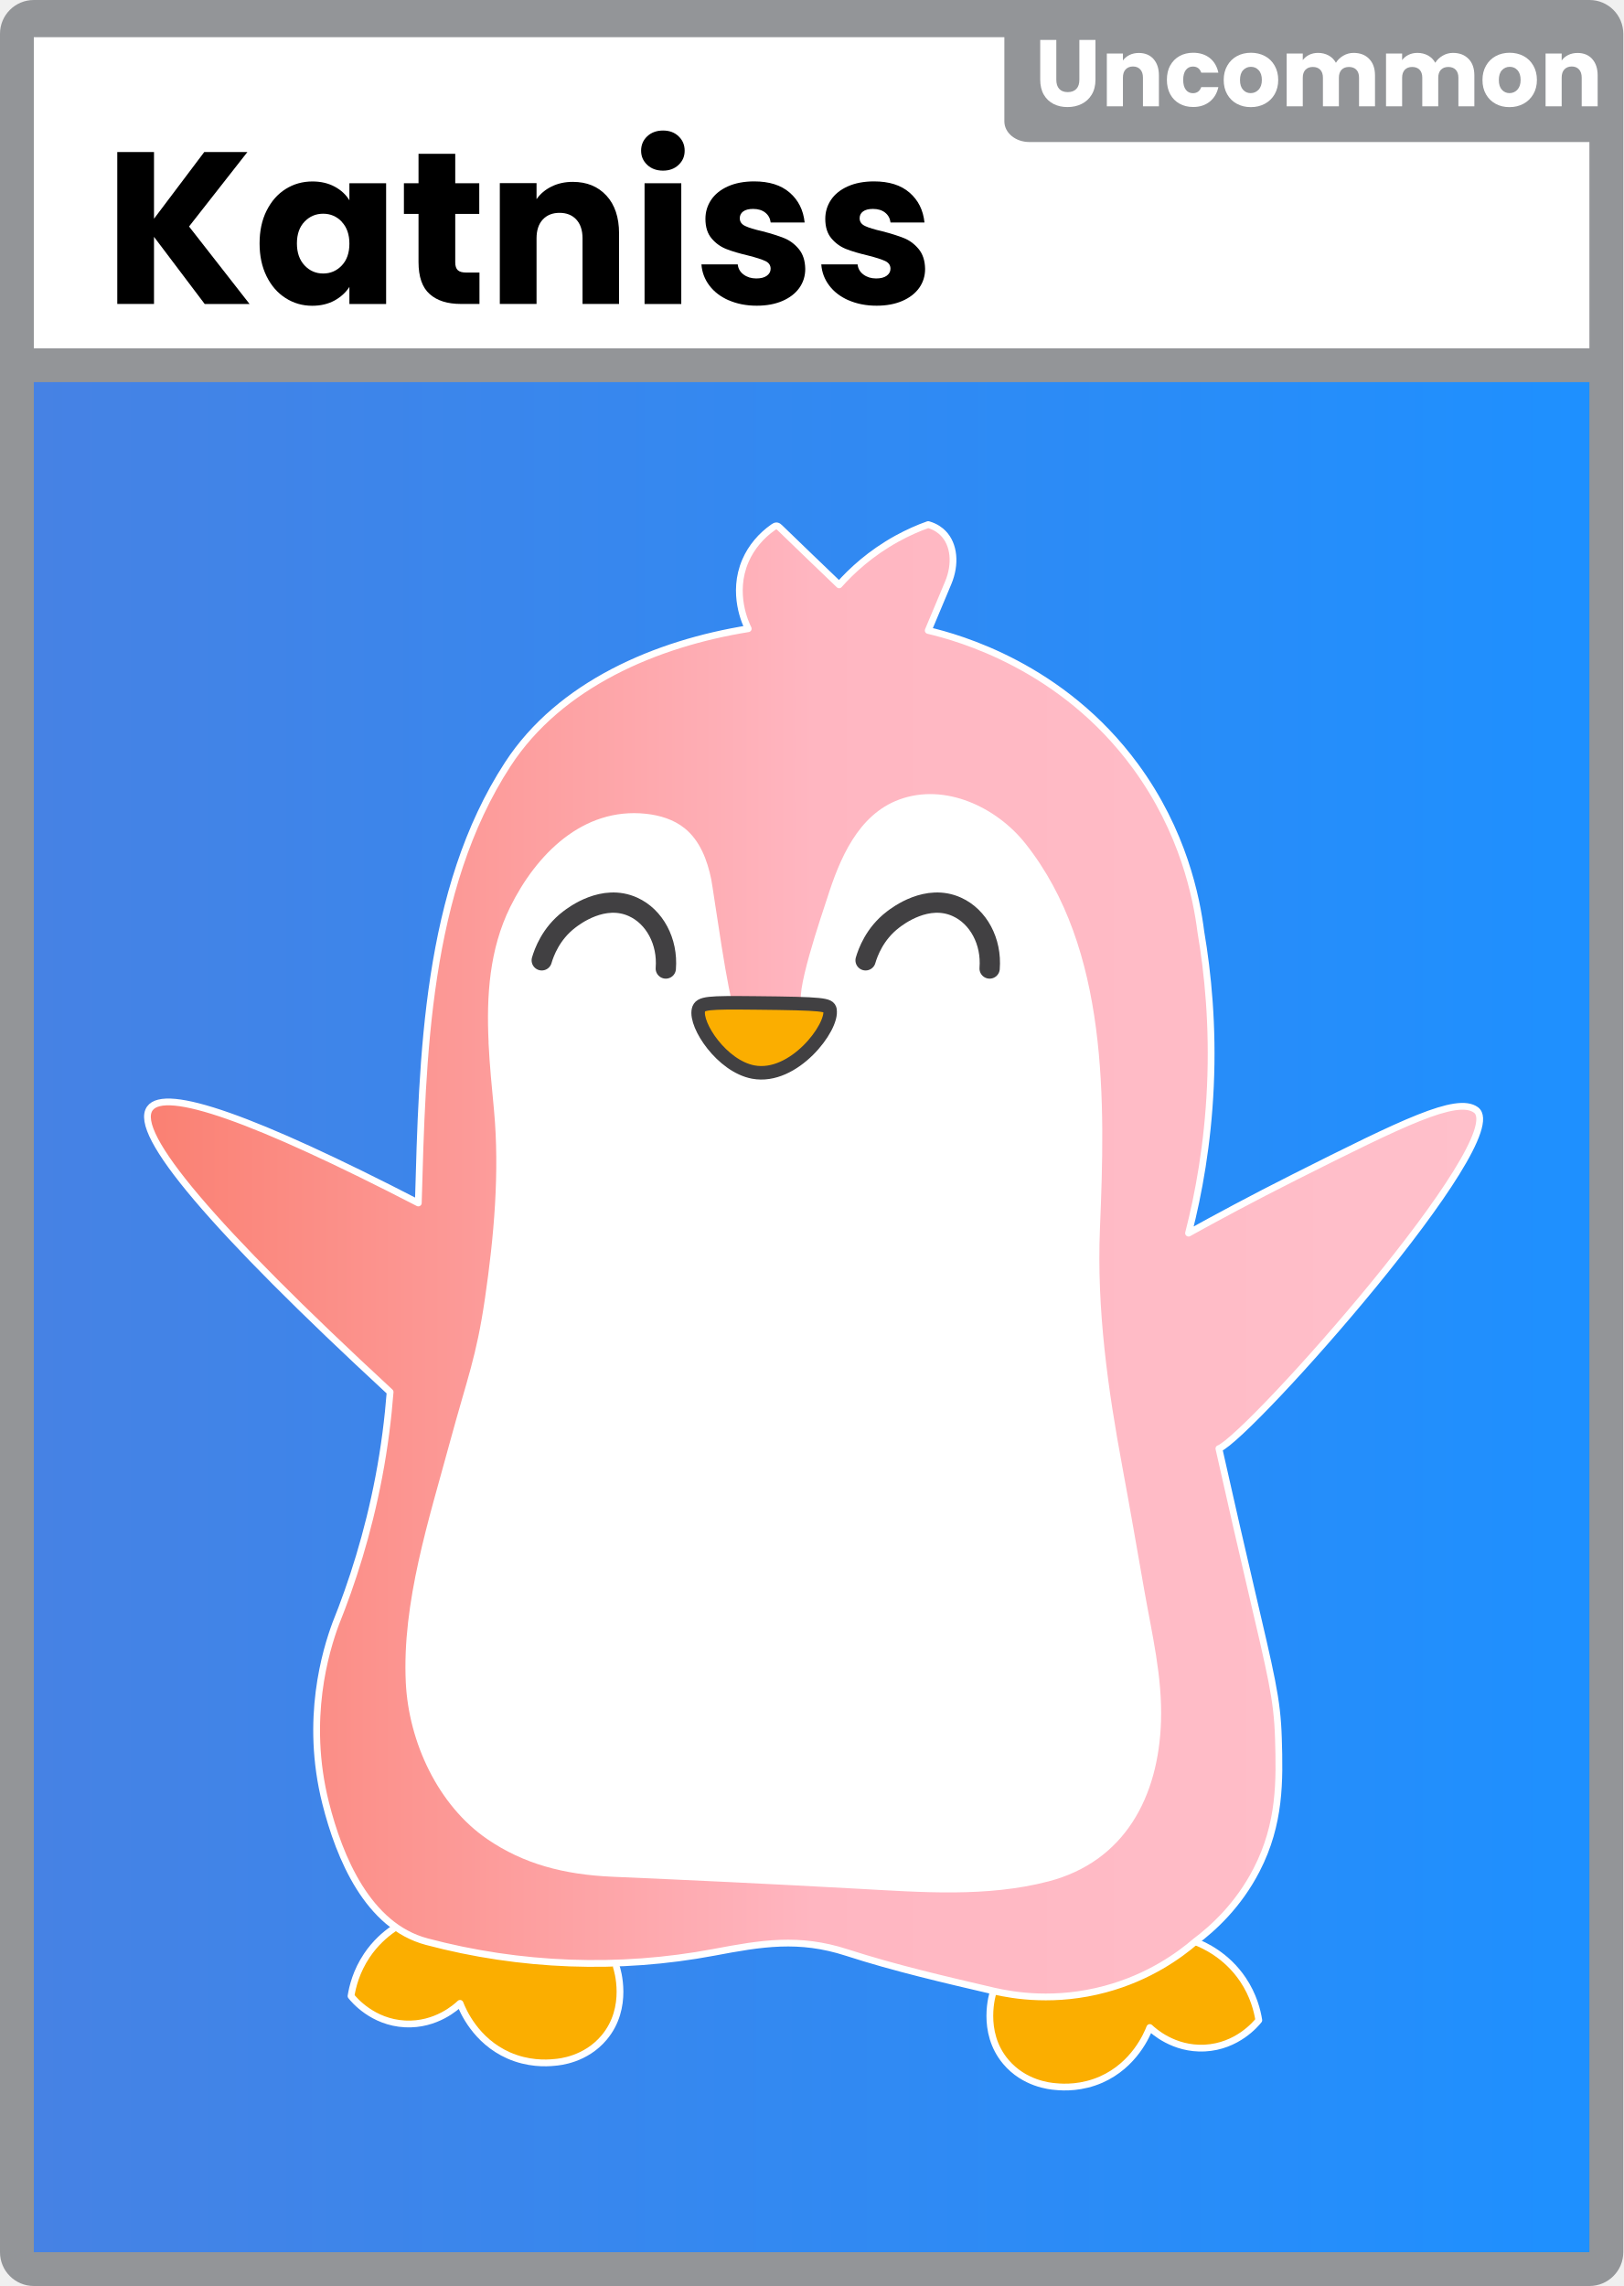
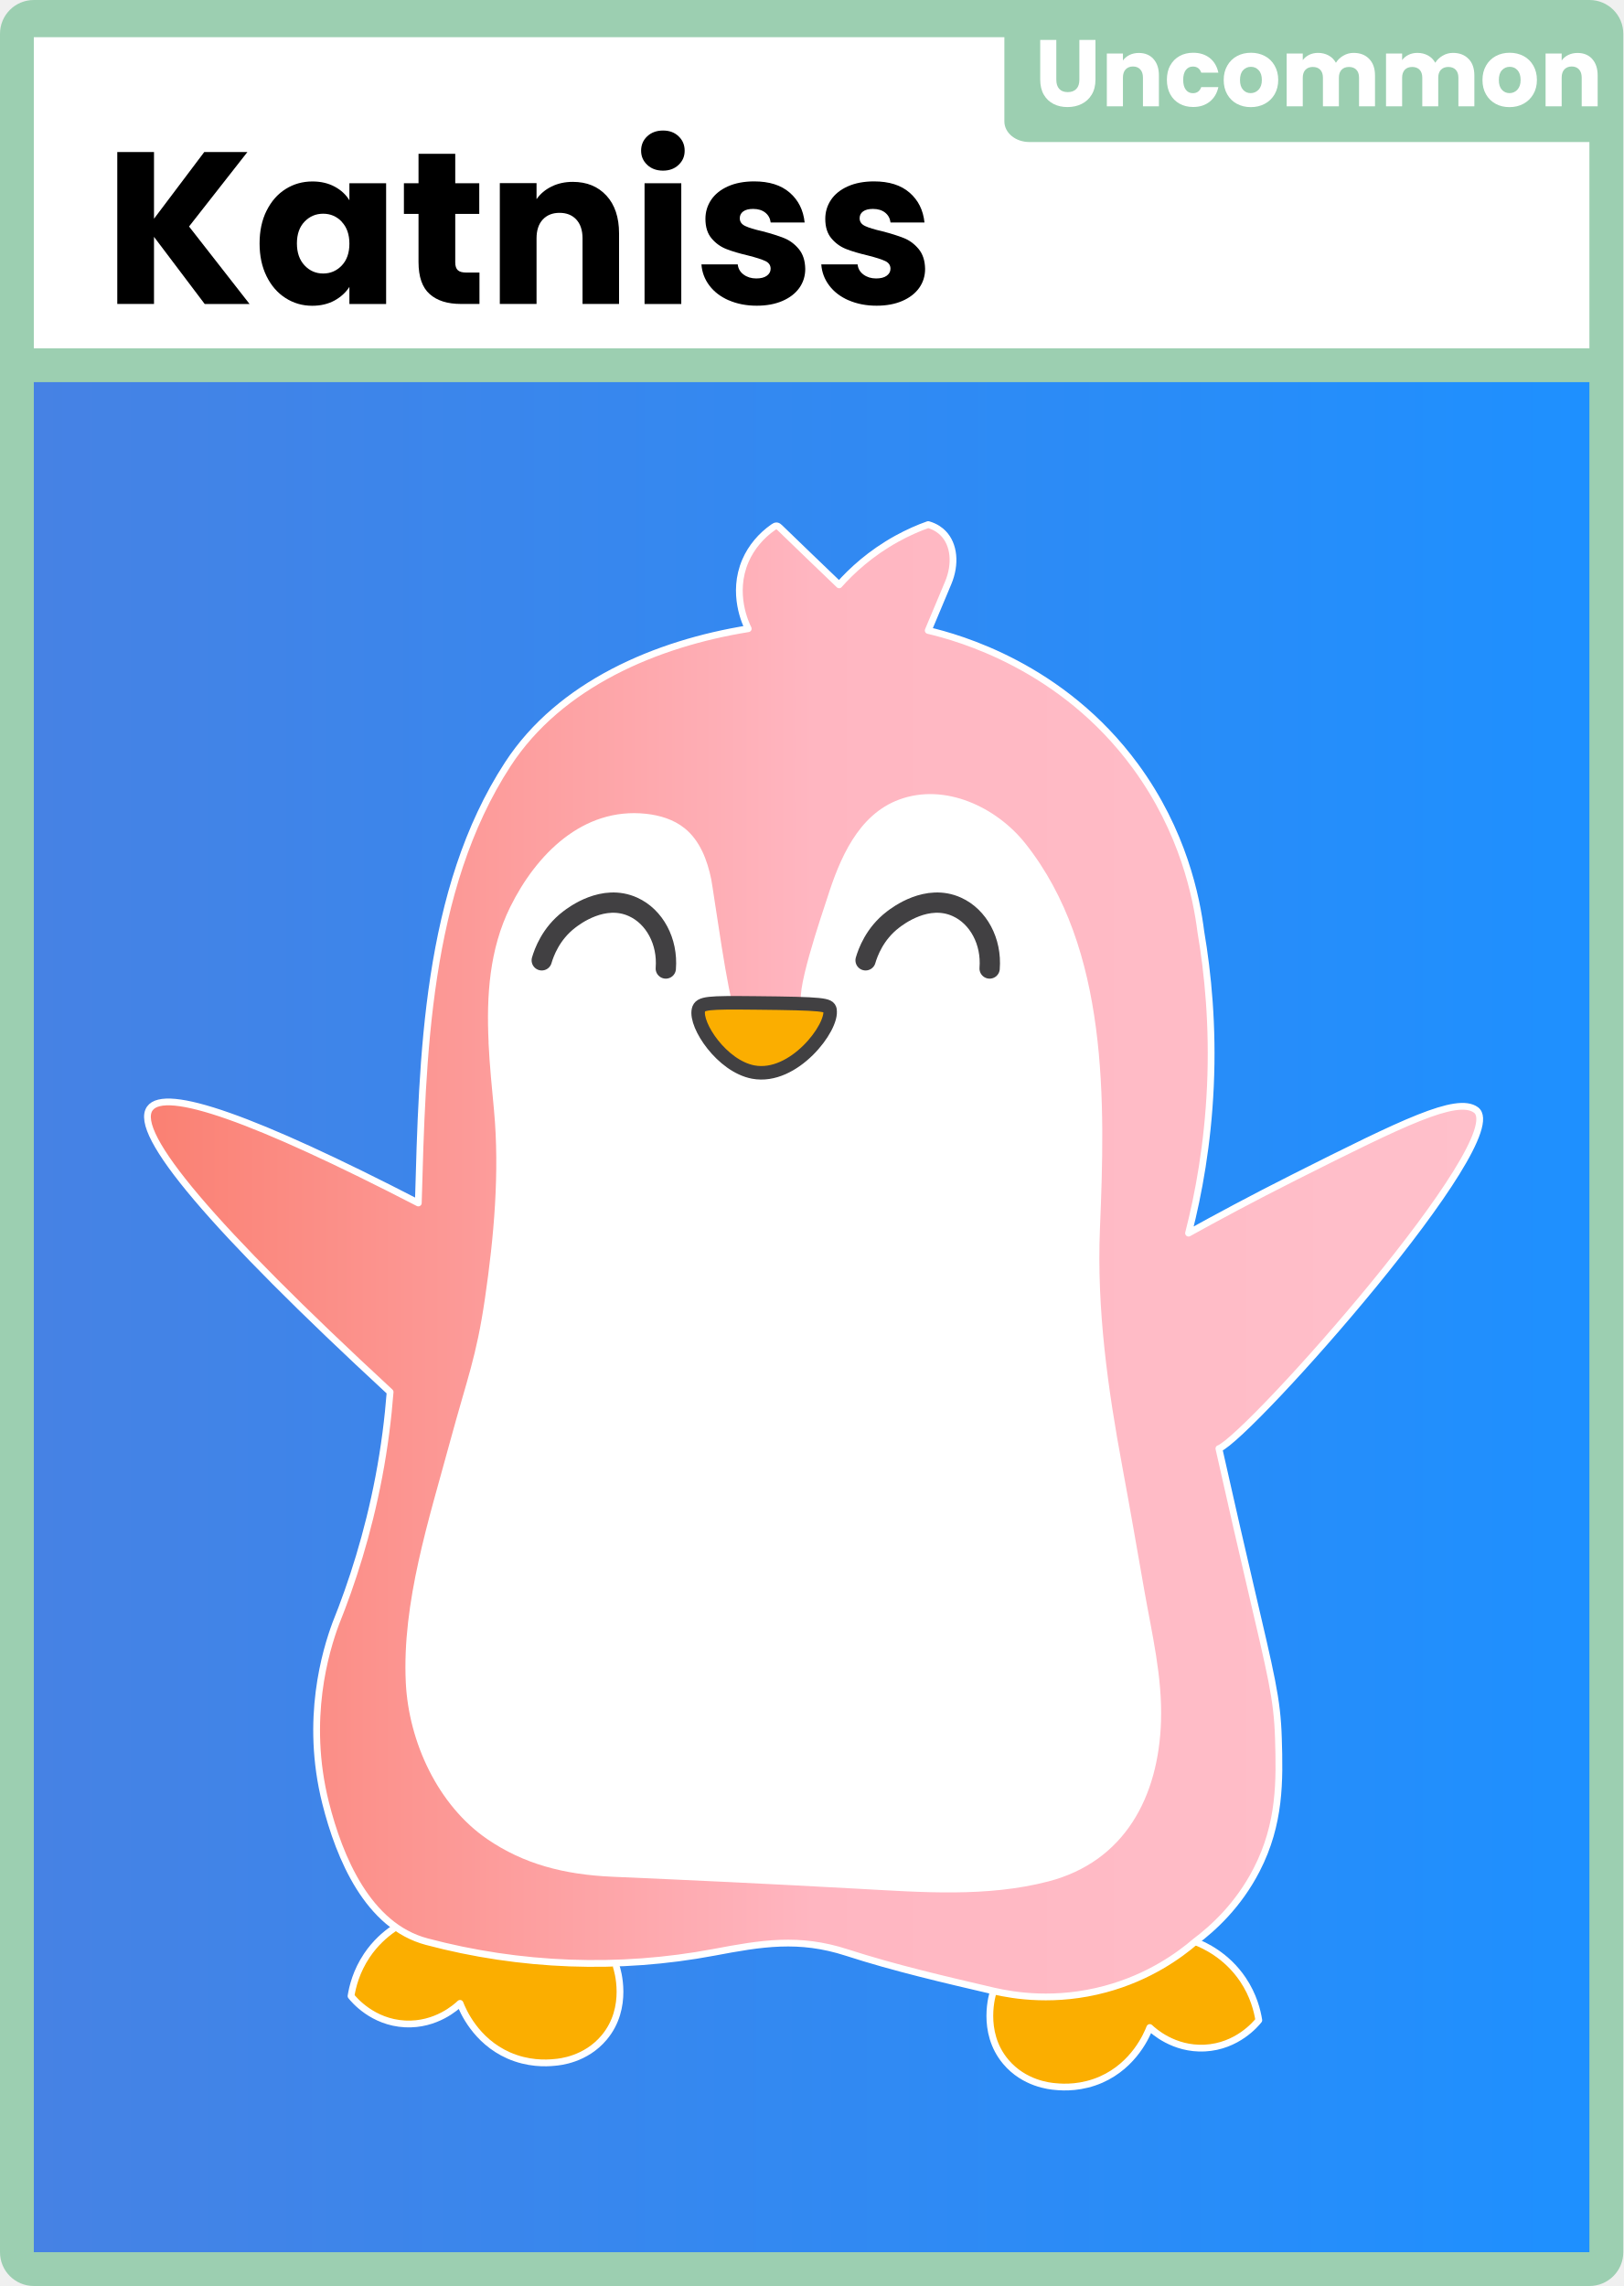
<svg xmlns="http://www.w3.org/2000/svg" id="Outline" width="240" height="338" viewBox="0 0 240 338">
  <defs>
    <style>
      .cls-1 {
        stroke-width: 2px;
      }

      .cls-1, .cls-2 {
        fill: #fbae00;
      }

      .cls-1, .cls-2, .cls-3, .cls-4 {
        stroke-linecap: round;
        stroke-linejoin: round;
      }

      .cls-1, .cls-4 {
        stroke: #414042;
      }

      .cls-5 {
        fill: #fff;
      }

      .cls-2, .cls-3 {
        stroke: #fff;
      }

      .cls-3 {
        fill: url(#Katniss);
      }

      .cls-6 {
-         stroke: #939598;
+         stroke: #9ccfb1;
        stroke-miterlimit: 10;
        stroke-width: 5px;
      }

      .cls-6, .cls-4 {
        fill: none;
      }

      .cls-7 {
-         fill: #939598;
+         fill: #9ccfb1;
      }

      .cls-4 {
        stroke-width: 3px;
      }

      .cls-8 {
        fill: url(#linear-gradient);
      }
    </style>
    <linearGradient id="linear-gradient" x1="5" y1="143.17" x2="235" y2="143.17" gradientTransform="translate(0 337.17) scale(1 -1)" gradientUnits="userSpaceOnUse">
      <stop offset="0" stop-color="#4682e4" />
      <stop offset="1" stop-color="#1e90ff" />
    </linearGradient>
    <linearGradient id="Katniss" x1="21.8" y1="186.41" x2="218.78" y2="186.41" gradientUnits="userSpaceOnUse">
      <stop offset="0" stop-color="salmon" />
      <stop offset=".5" stop-color="#ffb6c1" />
      <stop offset="1" stop-color="pink" />
    </linearGradient>
  </defs>
  <path class="cls-7" d="M5,0h230.01c2.76,0,5,2.23,5,4.99v328.02c0,2.75-2.24,4.99-5,4.99H5c-2.76,0-5-2.23-5-4.99V4.99C0,2.23,2.24,0,5,0Z" />
  <rect class="cls-8" x="5" y="55" width="230" height="278" />
  <g>
    <path class="cls-2" d="M91.13,290.81c.11.31,1.93,6.01-1.81,10.46-2.73,3.25-6.55,3.61-7.32,3.67-1.34.14-3.94.22-6.79-1.03-4.91-2.17-6.79-6.67-7.19-7.7-.51.48-3.52,3.27-8.13,3.04-4.81-.25-7.57-3.59-7.99-4.12.22-1.37.77-3.66,2.35-6.01,2.41-3.58,5.71-5.08,7.05-5.6" />
    <path class="cls-2" d="M146.89,294.38c-.11.31-1.93,6.01,1.81,10.46,2.73,3.25,6.55,3.61,7.32,3.67,1.34.14,3.94.22,6.79-1.03,4.91-2.17,6.79-6.67,7.19-7.7.51.48,3.52,3.27,8.13,3.04,4.81-.25,7.57-3.59,7.99-4.12-.22-1.37-.77-3.66-2.35-6.01-2.41-3.58-5.71-5.08-7.05-5.6" />
    <path class="cls-3" d="M180.22,214.18c1.86,8.28,3.43,15.13,4.57,19.98,3.17,13.61,4.05,16.95,4.23,22.88.19,6.22.3,12.6-3.23,19.44-2.72,5.29-6.5,8.68-9.06,10.6-2.31,1.98-6.78,5.27-13.3,7.02-7.35,1.98-13.51.98-16.53.28-7.24-1.69-14.64-3.4-21.71-5.69s-12.57-1.36-19.62-.03c-14.04,2.65-28.68,2.1-42.49-1.58-8.68-2.31-12.89-12.37-14.94-20.51-3.12-12.4.06-22.6,1.48-26.46,2.42-6.01,4.78-13.3,6.39-21.74.85-4.47,1.37-8.68,1.67-12.55-26.28-24.29-38.12-38.27-35.53-41.92,2.26-3.19,15.49,1.47,39.7,13.97.61-21.51,1.1-46.23,13.23-64.87,7.7-11.84,22.01-17.86,35.55-20.04-.34-.68-2.51-5.2-.41-10.06.86-1.99,2.33-3.71,4.11-4.95.16-.11.33-.22.52-.2.17.02.31.15.44.27,2.91,2.83,5.85,5.63,8.78,8.45,1.86-2.09,4.65-4.68,8.53-6.82,1.64-.9,3.21-1.59,4.64-2.09,1.15.33,1.84.9,2.21,1.28,1.64,1.67,1.91,4.57.74,7.35-.98,2.35-1.97,4.69-2.95,7.03,4.53,1.07,19.81,5.29,30.63,20.05,7.09,9.66,9.04,19.44,9.68,24.5,1.04,6.11,1.82,13.89,1.41,22.88-.39,8.54-1.74,15.88-3.23,21.68,4.02-2.23,9.36-5.11,15.72-8.31,15.92-8,23.94-11.96,26.77-9.91,5.67,4.11-33.24,48-37.99,50.08h-.01Z" />
    <path class="cls-5" d="M72.23,154.12c.16,3.38.5,6.75.81,10.04.85,9.19-.01,18.78-1.35,27.91-1.27,8.64-2.57,11.57-5.19,21.23-3.07,11.34-7.08,23.64-6.5,35.5.43,8.74,4.73,18.13,12.08,23.15,5.32,3.63,11.27,5.23,18.5,5.54,5.74.25,11.52.51,17.32.79,6.4.31,12.76.64,19.09.99,9.28.51,18.92,1.28,28.02-1.09,11.29-2.94,16.31-12.53,16.65-23.71.2-6.58-1.32-12.8-2.45-19.22-1.07-6.07-2.12-12.19-3.25-18.27-2.16-11.62-3.82-23.43-3.33-35.28.78-18.74,1.34-41.42-11.03-56.99-4.26-5.36-11.85-8.98-18.62-6.5-6.13,2.24-8.85,8.83-10.67,14.57-.55,1.72-5.32,15.5-3.5,15.75-2.26-.32-2.6.24-4.85-.08,0,0-5.27.28-5.41.28-.72,0-3.1-17.29-3.39-18.72-.58-2.84-1.68-5.74-3.94-7.55-1.61-1.3-3.68-1.92-5.74-2.14-9.32-.98-16.22,6.03-20.05,13.8-3.08,6.25-3.51,13.12-3.19,19.98v.02Z" />
    <path class="cls-4" d="M80.1,141.99c.34-1.15,1.33-3.94,4.05-6.02.72-.55,5.06-3.88,9.45-1.88,3.18,1.44,5.16,5.11,4.84,9.11" />
    <path class="cls-4" d="M127.98,141.99c.34-1.15,1.33-3.94,4.05-6.02.72-.55,5.06-3.88,9.45-1.88,3.18,1.44,5.16,5.11,4.84,9.11" />
    <path class="cls-1" d="M122.72,149.31c-.16-.77-.87-.92-11.02-1.02-7.05-.07-8.18-.02-8.43,1.02-.53,2.28,3.48,8.33,8.1,9.2,6,1.13,11.86-6.66,11.34-9.2h.01Z" />
  </g>
  <rect class="cls-5" x="5" y="5.5" width="230" height="49" />
  <path class="cls-7" d="M148.5,5h87v16h-83.3c-2.05,0-3.7-1.36-3.7-3.05V5h0Z" />
  <line class="cls-6" x1="2.5" y1="54" x2="237.5" y2="54" />
  <g>
    <path d="M30.26,44.94l-7.49-9.92v9.92h-5.43v-22.46h5.43v9.86l7.43-9.86h6.38l-8.63,11.01,8.95,11.46h-6.63Z" />
    <path d="M39.42,31.15c.69-1.39,1.62-2.45,2.81-3.2,1.19-.75,2.51-1.12,3.97-1.12,1.25,0,2.34.26,3.29.77.94.51,1.67,1.18,2.17,2.02v-2.53h5.43v17.86h-5.43v-2.53c-.53.83-1.27,1.5-2.21,2.02-.94.51-2.04.77-3.29.77-1.44,0-2.75-.38-3.94-1.14-1.19-.76-2.12-1.83-2.81-3.23-.69-1.4-1.03-3.01-1.03-4.85s.34-3.44,1.03-4.83ZM50.53,32.78c-.75-.79-1.67-1.18-2.75-1.18s-2,.39-2.75,1.17c-.75.78-1.13,1.85-1.13,3.22s.38,2.45,1.13,3.25c.75.8,1.67,1.2,2.75,1.2s1.99-.39,2.75-1.18c.75-.79,1.13-1.87,1.13-3.23s-.38-2.44-1.13-3.23Z" />
    <path d="M70.89,40.3v4.64h-2.76c-1.97,0-3.5-.48-4.6-1.46-1.1-.97-1.65-2.55-1.65-4.75v-7.1h-2.16v-4.54h2.16v-4.35h5.43v4.35h3.55v4.54h-3.55v7.17c0,.53.13.92.38,1.15.25.24.68.35,1.27.35h1.94Z" />
    <path d="M89.67,28.93c1.24,1.35,1.86,3.22,1.86,5.58v10.43h-5.4v-9.7c0-1.19-.31-2.12-.92-2.78-.61-.66-1.44-.99-2.48-.99s-1.86.33-2.48.99c-.61.66-.92,1.59-.92,2.78v9.7h-5.43v-17.86h5.43v2.37c.55-.79,1.29-1.41,2.22-1.87.93-.46,1.98-.69,3.14-.69,2.07,0,3.73.68,4.97,2.03Z" />
    <path d="M95.7,24.38c-.6-.56-.91-1.26-.91-2.1s.3-1.56.91-2.13c.6-.56,1.38-.85,2.33-.85s1.7.28,2.3.85c.6.57.9,1.28.9,2.13s-.3,1.53-.9,2.1c-.6.57-1.37.85-2.3.85s-1.73-.28-2.33-.85ZM100.73,27.09v17.86h-5.43v-17.86h5.43Z" />
    <path d="M107.74,44.4c-1.21-.53-2.16-1.26-2.86-2.19-.7-.93-1.09-1.97-1.17-3.12h5.37c.06.62.35,1.12.86,1.5.51.38,1.13.58,1.87.58.68,0,1.2-.13,1.57-.4s.56-.61.56-1.04c0-.51-.26-.89-.79-1.14-.53-.25-1.39-.52-2.57-.82-1.27-.3-2.33-.61-3.17-.94-.85-.33-1.58-.85-2.19-1.57-.61-.71-.92-1.68-.92-2.9,0-1.02.28-1.96.84-2.8.56-.84,1.39-1.51,2.48-2,1.09-.49,2.39-.74,3.89-.74,2.22,0,3.97.55,5.25,1.66,1.28,1.11,2.02,2.58,2.21,4.42h-5.02c-.08-.62-.35-1.11-.81-1.47s-1.05-.54-1.79-.54c-.63,0-1.12.12-1.46.37-.34.25-.51.58-.51,1.01,0,.51.27.9.81,1.15.54.26,1.38.51,2.52.77,1.31.34,2.38.68,3.21,1.01.83.33,1.55.86,2.17,1.6s.95,1.72.97,2.96c0,1.05-.29,1.98-.87,2.8-.58.82-1.42,1.47-2.51,1.94-1.09.47-2.35.7-3.79.7-1.54,0-2.92-.27-4.13-.8Z" />
    <path d="M125.46,44.4c-1.21-.53-2.16-1.26-2.86-2.19-.7-.93-1.09-1.97-1.17-3.12h5.37c.06.62.35,1.12.86,1.5.51.38,1.13.58,1.87.58.68,0,1.2-.13,1.57-.4s.56-.61.56-1.04c0-.51-.26-.89-.79-1.14-.53-.25-1.39-.52-2.57-.82-1.27-.3-2.33-.61-3.17-.94-.85-.33-1.58-.85-2.19-1.57-.61-.71-.92-1.68-.92-2.9,0-1.02.28-1.96.84-2.8.56-.84,1.39-1.51,2.48-2,1.09-.49,2.39-.74,3.89-.74,2.22,0,3.97.55,5.25,1.66,1.28,1.11,2.02,2.58,2.21,4.42h-5.02c-.08-.62-.35-1.11-.81-1.47s-1.05-.54-1.79-.54c-.63,0-1.12.12-1.46.37-.34.25-.51.58-.51,1.01,0,.51.27.9.81,1.15.54.26,1.38.51,2.52.77,1.31.34,2.38.68,3.21,1.01.83.33,1.55.86,2.17,1.6s.95,1.72.97,2.96c0,1.05-.29,1.98-.87,2.8-.58.82-1.42,1.47-2.51,1.94-1.09.47-2.35.7-3.79.7-1.54,0-2.92-.27-4.13-.8Z" />
  </g>
  <g>
    <path class="cls-5" d="M156.18,5.9v5.88c0,.59.14,1.04.43,1.36.29.32.71.48,1.26.48s.98-.16,1.28-.48.44-.77.44-1.36v-5.88h2.38v5.87c0,.88-.19,1.62-.56,2.23-.37.61-.87,1.06-1.49,1.37-.62.31-1.32.46-2.09.46s-1.46-.15-2.06-.46-1.09-.76-1.44-1.37-.53-1.36-.53-2.23v-5.87h2.38Z" />
    <path class="cls-5" d="M170.54,8.72c.54.59.81,1.41.81,2.44v4.56h-2.36v-4.24c0-.52-.13-.93-.4-1.22-.27-.29-.63-.43-1.08-.43s-.81.15-1.08.43c-.27.29-.4.7-.4,1.22v4.24h-2.38v-7.81h2.38v1.04c.24-.35.57-.62.97-.82.41-.2.87-.3,1.38-.3.91,0,1.63.3,2.17.89Z" />
    <path class="cls-5" d="M173.02,9.69c.33-.61.79-1.07,1.38-1.4s1.26-.49,2.02-.49c.97,0,1.78.26,2.44.77.65.51,1.08,1.24,1.28,2.17h-2.53c-.21-.6-.62-.9-1.24-.9-.43,0-.78.17-1.04.51-.26.34-.39.83-.39,1.46s.13,1.12.39,1.46c.26.34.61.51,1.04.51.61,0,1.02-.3,1.24-.9h2.53c-.2.92-.63,1.63-1.29,2.16-.66.52-1.47.78-2.43.78-.76,0-1.43-.16-2.02-.49s-1.05-.79-1.38-1.4c-.33-.61-.49-1.32-.49-2.13s.16-1.52.49-2.13Z" />
    <path class="cls-5" d="M182.88,15.35c-.61-.33-1.08-.79-1.43-1.4-.35-.61-.52-1.32-.52-2.13s.18-1.51.53-2.12c.35-.61.83-1.08,1.44-1.41.61-.33,1.3-.49,2.06-.49s1.44.16,2.06.49,1.09.8,1.44,1.41.53,1.32.53,2.12-.18,1.51-.53,2.12c-.36.61-.84,1.08-1.46,1.41-.62.33-1.3.49-2.06.49s-1.44-.16-2.05-.49ZM186.09,13.26c.32-.34.48-.82.48-1.44s-.16-1.11-.47-1.44c-.31-.34-.69-.5-1.15-.5s-.85.17-1.15.5c-.31.33-.46.81-.46,1.45s.15,1.11.45,1.44c.3.34.68.5,1.13.5s.84-.17,1.16-.5Z" />
    <path class="cls-5" d="M202.44,8.71c.57.59.86,1.4.86,2.45v4.56h-2.36v-4.24c0-.5-.13-.89-.4-1.17-.26-.27-.63-.41-1.09-.41s-.83.14-1.09.41c-.26.28-.4.67-.4,1.17v4.24h-2.36v-4.24c0-.5-.13-.89-.4-1.17-.26-.27-.63-.41-1.09-.41s-.83.14-1.09.41c-.26.28-.4.67-.4,1.17v4.24h-2.38v-7.81h2.38v.98c.24-.33.56-.59.94-.78.39-.19.83-.29,1.32-.29.58,0,1.1.13,1.56.38.46.25.82.61,1.08,1.08.27-.43.63-.78,1.1-1.05.46-.27.97-.41,1.51-.41.96,0,1.73.29,2.3.88Z" />
    <path class="cls-5" d="M217.14,8.71c.57.59.85,1.4.85,2.45v4.56h-2.36v-4.24c0-.5-.13-.89-.4-1.17-.26-.27-.63-.41-1.09-.41s-.83.14-1.09.41c-.26.28-.4.67-.4,1.17v4.24h-2.36v-4.24c0-.5-.13-.89-.4-1.17-.26-.27-.63-.41-1.09-.41s-.83.14-1.09.41c-.26.28-.4.67-.4,1.17v4.24h-2.38v-7.81h2.38v.98c.24-.33.55-.59.94-.78.39-.19.83-.29,1.32-.29.58,0,1.1.13,1.56.38.46.25.82.61,1.08,1.08.27-.43.63-.78,1.1-1.05.46-.27.97-.41,1.51-.41.96,0,1.73.29,2.3.88Z" />
    <path class="cls-5" d="M221.14,15.35c-.61-.33-1.08-.79-1.43-1.4-.35-.61-.52-1.32-.52-2.13s.18-1.51.53-2.12c.35-.61.83-1.08,1.44-1.41.61-.33,1.3-.49,2.05-.49s1.44.16,2.06.49,1.09.8,1.44,1.41.53,1.32.53,2.12-.18,1.51-.54,2.12c-.36.61-.84,1.08-1.46,1.41-.62.33-1.3.49-2.06.49s-1.44-.16-2.05-.49ZM224.35,13.26c.32-.34.48-.82.48-1.44s-.16-1.11-.46-1.44c-.31-.34-.69-.5-1.15-.5s-.85.17-1.15.5c-.31.33-.46.81-.46,1.45s.15,1.11.45,1.44.68.5,1.13.5.84-.17,1.16-.5Z" />
    <path class="cls-5" d="M235.41,8.72c.54.59.81,1.41.81,2.44v4.56h-2.36v-4.24c0-.52-.13-.93-.4-1.22-.27-.29-.63-.43-1.08-.43s-.81.15-1.08.43c-.27.29-.4.7-.4,1.22v4.24h-2.38v-7.81h2.38v1.04c.24-.35.56-.62.97-.82.41-.2.87-.3,1.38-.3.91,0,1.63.3,2.17.89Z" />
  </g>
</svg>
